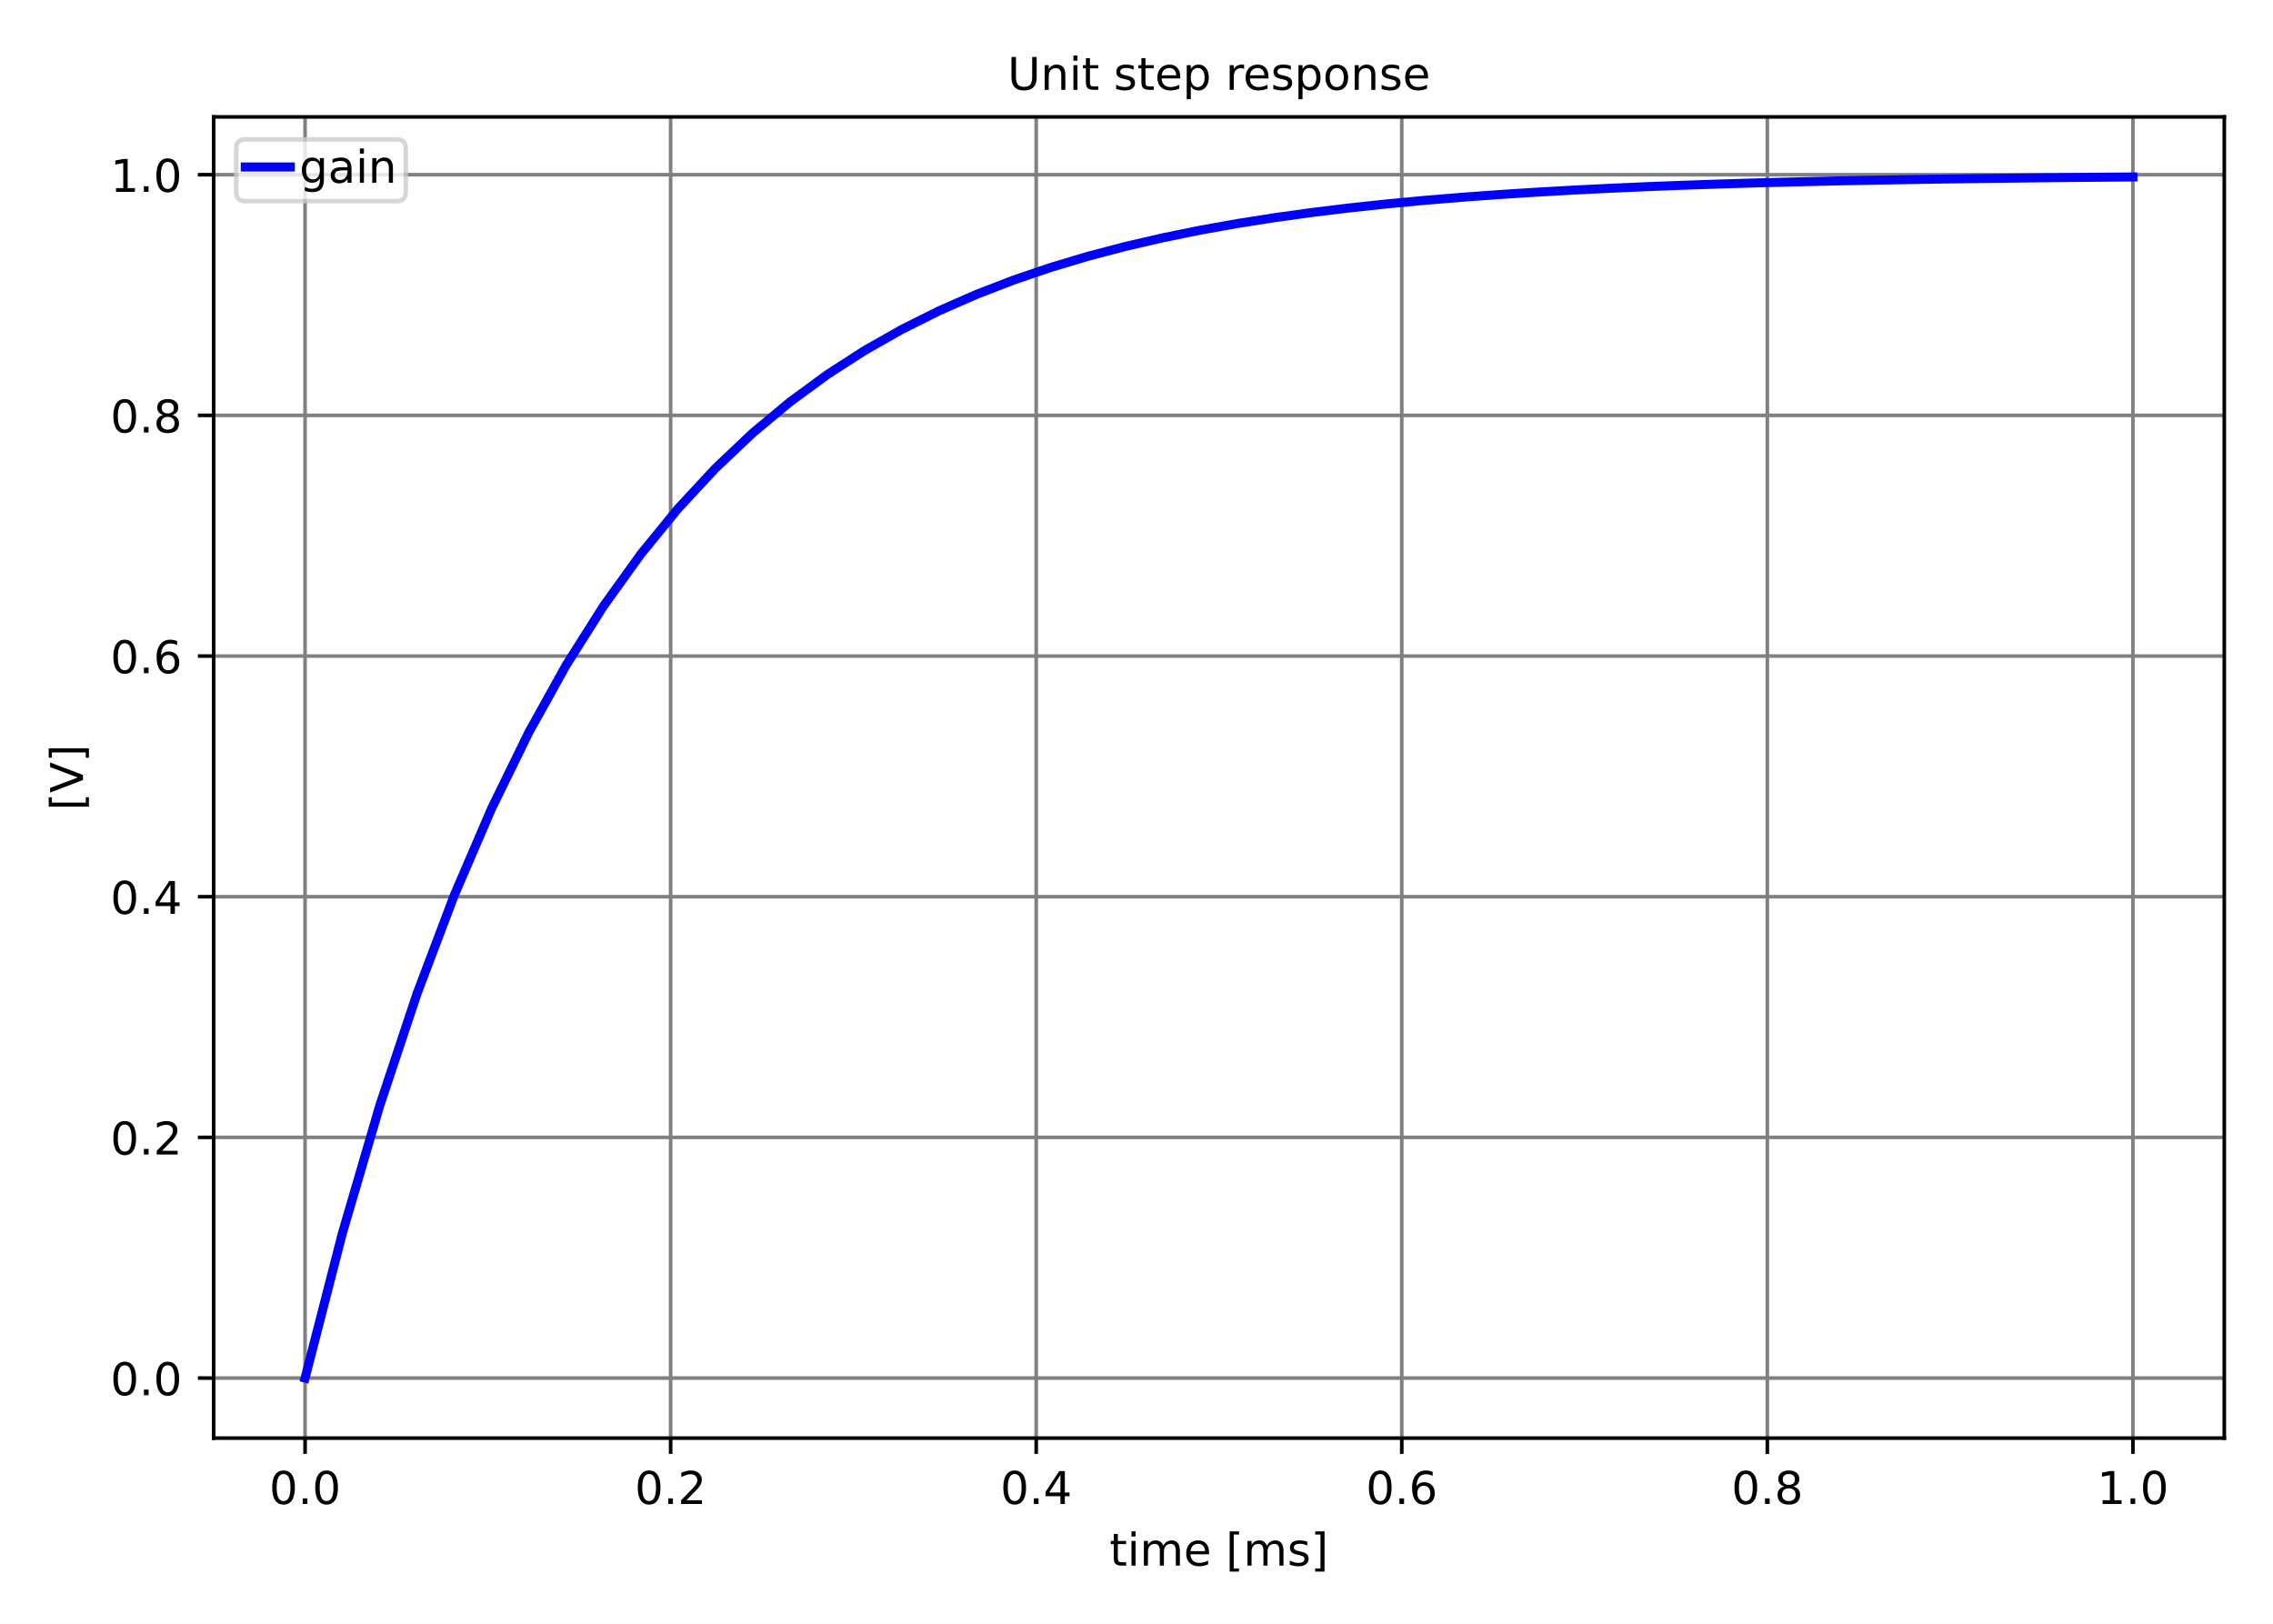
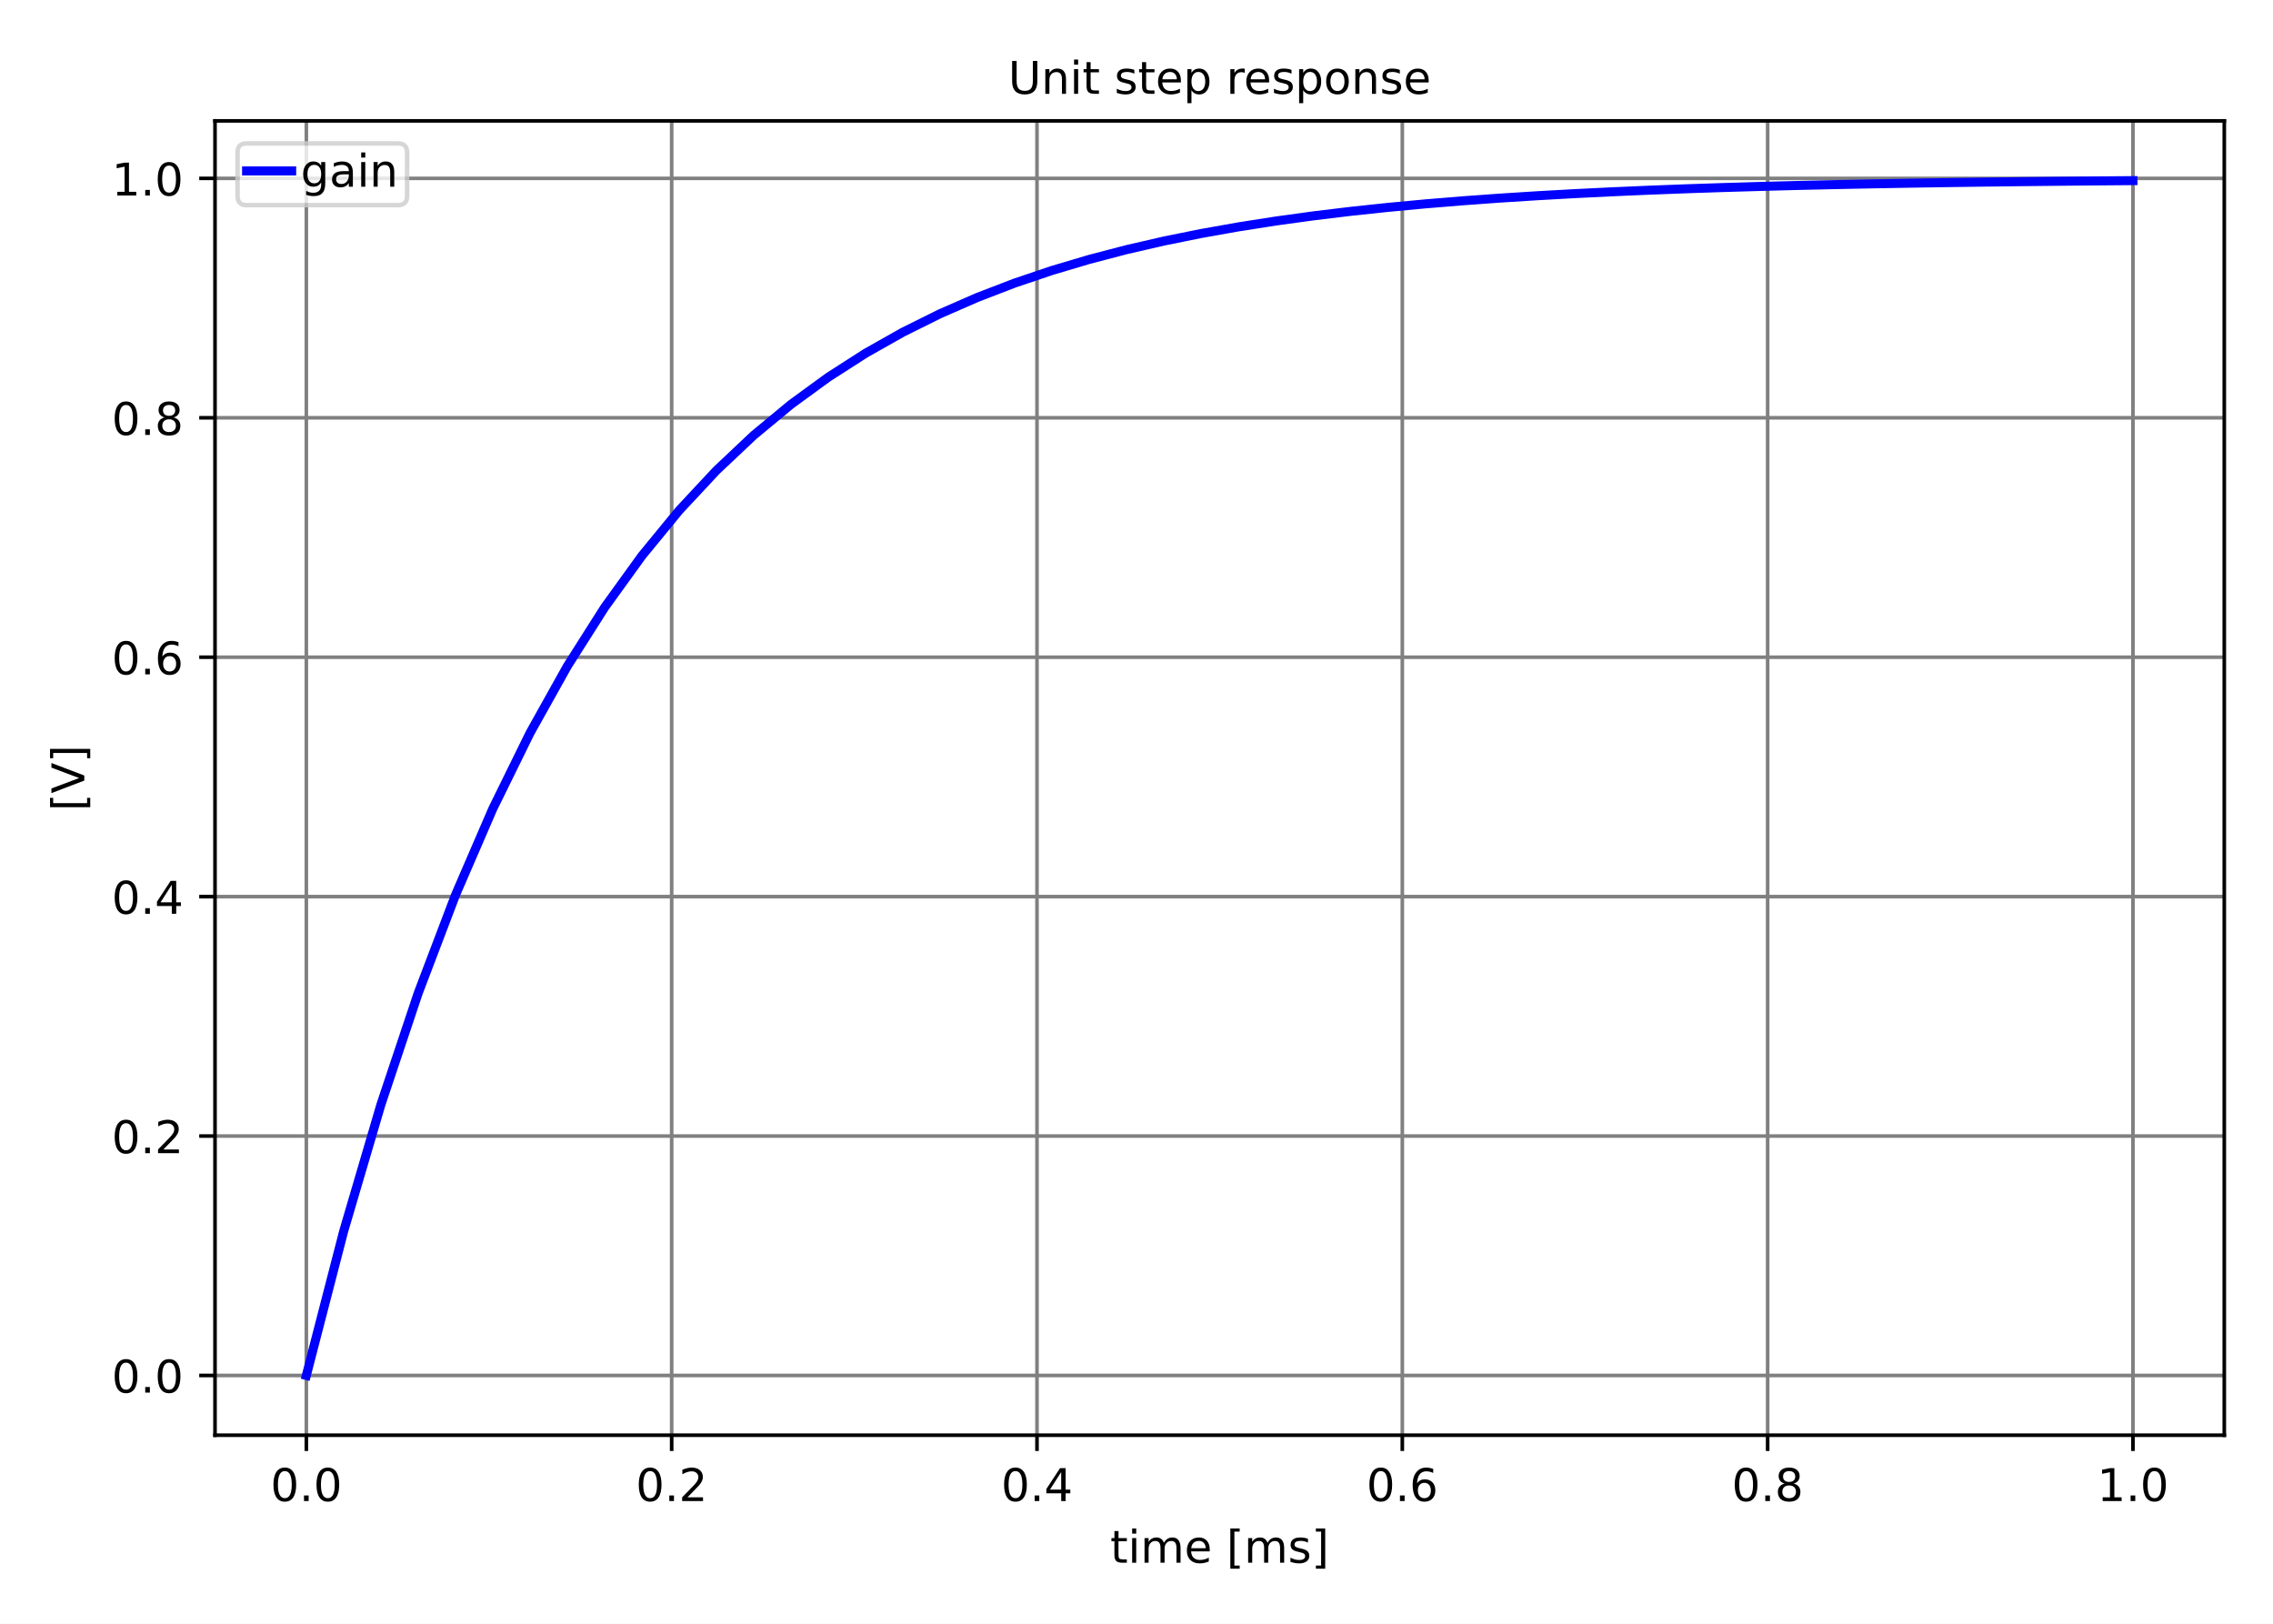
<svg xmlns="http://www.w3.org/2000/svg" xmlns:xlink="http://www.w3.org/1999/xlink" width="504pt" height="360pt" viewBox="0 0 504 360" version="1.1">
  <defs>
    <style type="text/css">*{stroke-linejoin: round; stroke-linecap: butt}</style>
  </defs>
  <g id="figure_1">
    <g id="patch_1">
      <path d="M 0 360  L 504 360  L 504 0  L 0 0  z " style="fill: #ffffff" />
    </g>
    <g id="axes_1">
      <g id="patch_2">
-         <path d="M 47.381 318.844  L 493.2 318.844  L 493.2 25.918  L 47.381 25.918  z " style="fill: #ffffff" />
+         <path d="M 47.675 318.2  L 493.2 318.2  L 493.2 26.8  L 47.675 26.8  z " style="fill: #ffffff" />
      </g>
      <g id="matplotlib.axis_1">
        <g id="xtick_1">
          <g id="line2d_1">
-             <path d="M 67.646 318.844  L 67.646 25.918  " clip-path="url(#p7b082acc2b)" style="fill: none; stroke: #808080; stroke-width: 0.8; stroke-linecap: square" />
+             <path d="M 67.926 318.2  L 67.926 26.8  " clip-path="url(#p0cc7e6428f)" style="fill: none; stroke: #808080; stroke-width: 0.8; stroke-linecap: square" />
          </g>
          <g id="line2d_2">
            <defs>
-               <path id="m71d176e609" d="M 0 0  L 0 3.5  " style="stroke: #000000; stroke-width: 0.8" />
-             </defs>
-             <g>
-               <use xlink:href="#m71d176e609" x="67.646" y="318.844" style="stroke: #000000; stroke-width: 0.8" />
+               <path id="m52c0697091" d="M 0 0  L 0 3.5  " style="stroke: #000000; stroke-width: 0.8" />
+             </defs>
+             <g>
+               <use xlink:href="#m52c0697091" x="67.926" y="318.2" style="stroke: #000000; stroke-width: 0.8" />
            </g>
          </g>
          <g id="text_1">
-             <g transform="translate(59.69418 333.4422) scale(0.1 -0.1)">
+             <g transform="translate(59.97457 332.7984) scale(0.1 -0.1)">
              <defs>
                <path id="DejaVuSans-30" d="M 2034 4250  Q 1547 4250 1301 3770  Q 1056 3291 1056 2328  Q 1056 1369 1301 889  Q 1547 409 2034 409  Q 2525 409 2770 889  Q 3016 1369 3016 2328  Q 3016 3291 2770 3770  Q 2525 4250 2034 4250  z M 2034 4750  Q 2819 4750 3233 4129  Q 3647 3509 3647 2328  Q 3647 1150 3233 529  Q 2819 -91 2034 -91  Q 1250 -91 836 529  Q 422 1150 422 2328  Q 422 3509 836 4129  Q 1250 4750 2034 4750  z " transform="scale(0.015625)" />
                <path id="DejaVuSans-2e" d="M 684 794  L 1344 794  L 1344 0  L 684 0  L 684 794  z " transform="scale(0.015625)" />
              </defs>
              <use xlink:href="#DejaVuSans-30" />
              <use xlink:href="#DejaVuSans-2e" x="63.623" />
              <use xlink:href="#DejaVuSans-30" x="95.41" />
            </g>
          </g>
        </g>
        <g id="xtick_2">
          <g id="line2d_3">
-             <path d="M 148.704 318.844  L 148.704 25.918  " clip-path="url(#p7b082acc2b)" style="fill: none; stroke: #808080; stroke-width: 0.8; stroke-linecap: square" />
+             <path d="M 148.931 318.2  L 148.931 26.8  " clip-path="url(#p0cc7e6428f)" style="fill: none; stroke: #808080; stroke-width: 0.8; stroke-linecap: square" />
          </g>
          <g id="line2d_4">
            <g>
-               <use xlink:href="#m71d176e609" x="148.704" y="318.844" style="stroke: #000000; stroke-width: 0.8" />
+               <use xlink:href="#m52c0697091" x="148.931" y="318.2" style="stroke: #000000; stroke-width: 0.8" />
            </g>
          </g>
          <g id="text_2">
-             <g transform="translate(140.7521 333.4422) scale(0.1 -0.1)">
+             <g transform="translate(140.9791 332.7984) scale(0.1 -0.1)">
              <defs>
                <path id="DejaVuSans-32" d="M 1228 531  L 3431 531  L 3431 0  L 469 0  L 469 531  Q 828 903 1448 1529  Q 2069 2156 2228 2338  Q 2531 2678 2651 2914  Q 2772 3150 2772 3378  Q 2772 3750 2511 3984  Q 2250 4219 1831 4219  Q 1534 4219 1204 4116  Q 875 4013 500 3803  L 500 4441  Q 881 4594 1212 4672  Q 1544 4750 1819 4750  Q 2544 4750 2975 4387  Q 3406 4025 3406 3419  Q 3406 3131 3298 2873  Q 3191 2616 2906 2266  Q 2828 2175 2409 1742  Q 1991 1309 1228 531  z " transform="scale(0.015625)" />
              </defs>
              <use xlink:href="#DejaVuSans-30" />
              <use xlink:href="#DejaVuSans-2e" x="63.623" />
              <use xlink:href="#DejaVuSans-32" x="95.41" />
            </g>
          </g>
        </g>
        <g id="xtick_3">
          <g id="line2d_5">
-             <path d="M 229.762 318.844  L 229.762 25.918  " clip-path="url(#p7b082acc2b)" style="fill: none; stroke: #808080; stroke-width: 0.8; stroke-linecap: square" />
+             <path d="M 229.935 318.2  L 229.935 26.8  " clip-path="url(#p0cc7e6428f)" style="fill: none; stroke: #808080; stroke-width: 0.8; stroke-linecap: square" />
          </g>
          <g id="line2d_6">
            <g>
-               <use xlink:href="#m71d176e609" x="229.762" y="318.844" style="stroke: #000000; stroke-width: 0.8" />
+               <use xlink:href="#m52c0697091" x="229.935" y="318.2" style="stroke: #000000; stroke-width: 0.8" />
            </g>
          </g>
          <g id="text_3">
-             <g transform="translate(221.8101 333.4422) scale(0.1 -0.1)">
+             <g transform="translate(221.9837 332.7984) scale(0.1 -0.1)">
              <defs>
                <path id="DejaVuSans-34" d="M 2419 4116  L 825 1625  L 2419 1625  L 2419 4116  z M 2253 4666  L 3047 4666  L 3047 1625  L 3713 1625  L 3713 1100  L 3047 1100  L 3047 0  L 2419 0  L 2419 1100  L 313 1100  L 313 1709  L 2253 4666  z " transform="scale(0.015625)" />
              </defs>
              <use xlink:href="#DejaVuSans-30" />
              <use xlink:href="#DejaVuSans-2e" x="63.623" />
              <use xlink:href="#DejaVuSans-34" x="95.41" />
            </g>
          </g>
        </g>
        <g id="xtick_4">
          <g id="line2d_7">
-             <path d="M 310.82 318.844  L 310.82 25.918  " clip-path="url(#p7b082acc2b)" style="fill: none; stroke: #808080; stroke-width: 0.8; stroke-linecap: square" />
+             <path d="M 310.94 318.2  L 310.94 26.8  " clip-path="url(#p0cc7e6428f)" style="fill: none; stroke: #808080; stroke-width: 0.8; stroke-linecap: square" />
          </g>
          <g id="line2d_8">
            <g>
-               <use xlink:href="#m71d176e609" x="310.82" y="318.844" style="stroke: #000000; stroke-width: 0.8" />
+               <use xlink:href="#m52c0697091" x="310.94" y="318.2" style="stroke: #000000; stroke-width: 0.8" />
            </g>
          </g>
          <g id="text_4">
-             <g transform="translate(302.868 333.4422) scale(0.1 -0.1)">
+             <g transform="translate(302.9882 332.7984) scale(0.1 -0.1)">
              <defs>
                <path id="DejaVuSans-36" d="M 2113 2584  Q 1688 2584 1439 2293  Q 1191 2003 1191 1497  Q 1191 994 1439 701  Q 1688 409 2113 409  Q 2538 409 2786 701  Q 3034 994 3034 1497  Q 3034 2003 2786 2293  Q 2538 2584 2113 2584  z M 3366 4563  L 3366 3988  Q 3128 4100 2886 4159  Q 2644 4219 2406 4219  Q 1781 4219 1451 3797  Q 1122 3375 1075 2522  Q 1259 2794 1537 2939  Q 1816 3084 2150 3084  Q 2853 3084 3261 2657  Q 3669 2231 3669 1497  Q 3669 778 3244 343  Q 2819 -91 2113 -91  Q 1303 -91 875 529  Q 447 1150 447 2328  Q 447 3434 972 4092  Q 1497 4750 2381 4750  Q 2619 4750 2861 4703  Q 3103 4656 3366 4563  z " transform="scale(0.015625)" />
              </defs>
              <use xlink:href="#DejaVuSans-30" />
              <use xlink:href="#DejaVuSans-2e" x="63.623" />
              <use xlink:href="#DejaVuSans-36" x="95.41" />
            </g>
          </g>
        </g>
        <g id="xtick_5">
          <g id="line2d_9">
-             <path d="M 391.878 318.844  L 391.878 25.918  " clip-path="url(#p7b082acc2b)" style="fill: none; stroke: #808080; stroke-width: 0.8; stroke-linecap: square" />
+             <path d="M 391.944 318.2  L 391.944 26.8  " clip-path="url(#p0cc7e6428f)" style="fill: none; stroke: #808080; stroke-width: 0.8; stroke-linecap: square" />
          </g>
          <g id="line2d_10">
            <g>
-               <use xlink:href="#m71d176e609" x="391.878" y="318.844" style="stroke: #000000; stroke-width: 0.8" />
+               <use xlink:href="#m52c0697091" x="391.944" y="318.2" style="stroke: #000000; stroke-width: 0.8" />
            </g>
          </g>
          <g id="text_5">
-             <g transform="translate(383.926 333.4422) scale(0.1 -0.1)">
+             <g transform="translate(383.9928 332.7984) scale(0.1 -0.1)">
              <defs>
                <path id="DejaVuSans-38" d="M 2034 2216  Q 1584 2216 1326 1975  Q 1069 1734 1069 1313  Q 1069 891 1326 650  Q 1584 409 2034 409  Q 2484 409 2743 651  Q 3003 894 3003 1313  Q 3003 1734 2745 1975  Q 2488 2216 2034 2216  z M 1403 2484  Q 997 2584 770 2862  Q 544 3141 544 3541  Q 544 4100 942 4425  Q 1341 4750 2034 4750  Q 2731 4750 3128 4425  Q 3525 4100 3525 3541  Q 3525 3141 3298 2862  Q 3072 2584 2669 2484  Q 3125 2378 3379 2068  Q 3634 1759 3634 1313  Q 3634 634 3220 271  Q 2806 -91 2034 -91  Q 1263 -91 848 271  Q 434 634 434 1313  Q 434 1759 690 2068  Q 947 2378 1403 2484  z M 1172 3481  Q 1172 3119 1398 2916  Q 1625 2713 2034 2713  Q 2441 2713 2670 2916  Q 2900 3119 2900 3481  Q 2900 3844 2670 4047  Q 2441 4250 2034 4250  Q 1625 4250 1398 4047  Q 1172 3844 1172 3481  z " transform="scale(0.015625)" />
              </defs>
              <use xlink:href="#DejaVuSans-30" />
              <use xlink:href="#DejaVuSans-2e" x="63.623" />
              <use xlink:href="#DejaVuSans-38" x="95.41" />
            </g>
          </g>
        </g>
        <g id="xtick_6">
          <g id="line2d_11">
-             <path d="M 472.936 318.844  L 472.936 25.918  " clip-path="url(#p7b082acc2b)" style="fill: none; stroke: #808080; stroke-width: 0.8; stroke-linecap: square" />
+             <path d="M 472.949 318.2  L 472.949 26.8  " clip-path="url(#p0cc7e6428f)" style="fill: none; stroke: #808080; stroke-width: 0.8; stroke-linecap: square" />
          </g>
          <g id="line2d_12">
            <g>
-               <use xlink:href="#m71d176e609" x="472.936" y="318.844" style="stroke: #000000; stroke-width: 0.8" />
+               <use xlink:href="#m52c0697091" x="472.949" y="318.2" style="stroke: #000000; stroke-width: 0.8" />
            </g>
          </g>
          <g id="text_6">
-             <g transform="translate(464.9839 333.4422) scale(0.1 -0.1)">
+             <g transform="translate(464.9973 332.7984) scale(0.1 -0.1)">
              <defs>
                <path id="DejaVuSans-31" d="M 794 531  L 1825 531  L 1825 4091  L 703 3866  L 703 4441  L 1819 4666  L 2450 4666  L 2450 531  L 3481 531  L 3481 0  L 794 0  L 794 531  z " transform="scale(0.015625)" />
              </defs>
              <use xlink:href="#DejaVuSans-31" />
              <use xlink:href="#DejaVuSans-2e" x="63.623" />
              <use xlink:href="#DejaVuSans-30" x="95.41" />
            </g>
          </g>
        </g>
        <g id="text_7">
-           <g transform="translate(246.0289 347.1203) scale(0.1 -0.1)">
+           <g transform="translate(246.1758 346.4766) scale(0.1 -0.1)">
            <defs>
              <path id="DejaVuSans-74" d="M 1172 4494  L 1172 3500  L 2356 3500  L 2356 3053  L 1172 3053  L 1172 1153  Q 1172 725 1289 603  Q 1406 481 1766 481  L 2356 481  L 2356 0  L 1766 0  Q 1100 0 847 248  Q 594 497 594 1153  L 594 3053  L 172 3053  L 172 3500  L 594 3500  L 594 4494  L 1172 4494  z " transform="scale(0.015625)" />
              <path id="DejaVuSans-69" d="M 603 3500  L 1178 3500  L 1178 0  L 603 0  L 603 3500  z M 603 4863  L 1178 4863  L 1178 4134  L 603 4134  L 603 4863  z " transform="scale(0.015625)" />
              <path id="DejaVuSans-6d" d="M 3328 2828  Q 3544 3216 3844 3400  Q 4144 3584 4550 3584  Q 5097 3584 5394 3201  Q 5691 2819 5691 2113  L 5691 0  L 5113 0  L 5113 2094  Q 5113 2597 4934 2840  Q 4756 3084 4391 3084  Q 3944 3084 3684 2787  Q 3425 2491 3425 1978  L 3425 0  L 2847 0  L 2847 2094  Q 2847 2600 2669 2842  Q 2491 3084 2119 3084  Q 1678 3084 1418 2786  Q 1159 2488 1159 1978  L 1159 0  L 581 0  L 581 3500  L 1159 3500  L 1159 2956  Q 1356 3278 1631 3431  Q 1906 3584 2284 3584  Q 2666 3584 2933 3390  Q 3200 3197 3328 2828  z " transform="scale(0.015625)" />
              <path id="DejaVuSans-65" d="M 3597 1894  L 3597 1613  L 953 1613  Q 991 1019 1311 708  Q 1631 397 2203 397  Q 2534 397 2845 478  Q 3156 559 3463 722  L 3463 178  Q 3153 47 2828 -22  Q 2503 -91 2169 -91  Q 1331 -91 842 396  Q 353 884 353 1716  Q 353 2575 817 3079  Q 1281 3584 2069 3584  Q 2775 3584 3186 3129  Q 3597 2675 3597 1894  z M 3022 2063  Q 3016 2534 2758 2815  Q 2500 3097 2075 3097  Q 1594 3097 1305 2825  Q 1016 2553 972 2059  L 3022 2063  z " transform="scale(0.015625)" />
              <path id="DejaVuSans-20" transform="scale(0.015625)" />
              <path id="DejaVuSans-5b" d="M 550 4863  L 1875 4863  L 1875 4416  L 1125 4416  L 1125 -397  L 1875 -397  L 1875 -844  L 550 -844  L 550 4863  z " transform="scale(0.015625)" />
              <path id="DejaVuSans-73" d="M 2834 3397  L 2834 2853  Q 2591 2978 2328 3040  Q 2066 3103 1784 3103  Q 1356 3103 1142 2972  Q 928 2841 928 2578  Q 928 2378 1081 2264  Q 1234 2150 1697 2047  L 1894 2003  Q 2506 1872 2764 1633  Q 3022 1394 3022 966  Q 3022 478 2636 193  Q 2250 -91 1575 -91  Q 1294 -91 989 -36  Q 684 19 347 128  L 347 722  Q 666 556 975 473  Q 1284 391 1588 391  Q 1994 391 2212 530  Q 2431 669 2431 922  Q 2431 1156 2273 1281  Q 2116 1406 1581 1522  L 1381 1569  Q 847 1681 609 1914  Q 372 2147 372 2553  Q 372 3047 722 3315  Q 1072 3584 1716 3584  Q 2034 3584 2315 3537  Q 2597 3491 2834 3397  z " transform="scale(0.015625)" />
              <path id="DejaVuSans-5d" d="M 1947 4863  L 1947 -844  L 622 -844  L 622 -397  L 1369 -397  L 1369 4416  L 622 4416  L 622 4863  L 1947 4863  z " transform="scale(0.015625)" />
            </defs>
            <use xlink:href="#DejaVuSans-74" />
            <use xlink:href="#DejaVuSans-69" x="39.209" />
            <use xlink:href="#DejaVuSans-6d" x="66.992" />
            <use xlink:href="#DejaVuSans-65" x="164.404" />
            <use xlink:href="#DejaVuSans-20" x="225.928" />
            <use xlink:href="#DejaVuSans-5b" x="257.715" />
            <use xlink:href="#DejaVuSans-6d" x="296.729" />
            <use xlink:href="#DejaVuSans-73" x="394.141" />
            <use xlink:href="#DejaVuSans-5d" x="446.24" />
          </g>
        </g>
      </g>
      <g id="matplotlib.axis_2">
        <g id="ytick_1">
          <g id="line2d_13">
-             <path d="M 47.381 305.529  L 493.2 305.529  " clip-path="url(#p7b082acc2b)" style="fill: none; stroke: #808080; stroke-width: 0.8; stroke-linecap: square" />
+             <path d="M 47.675 304.955  L 493.2 304.955  " clip-path="url(#p0cc7e6428f)" style="fill: none; stroke: #808080; stroke-width: 0.8; stroke-linecap: square" />
          </g>
          <g id="line2d_14">
            <defs>
-               <path id="m889d0519eb" d="M 0 0  L -3.5 0  " style="stroke: #000000; stroke-width: 0.8" />
-             </defs>
-             <g>
-               <use xlink:href="#m889d0519eb" x="47.381" y="305.529" style="stroke: #000000; stroke-width: 0.8" />
+               <path id="mc963cbd527" d="M 0 0  L -3.5 0  " style="stroke: #000000; stroke-width: 0.8" />
+             </defs>
+             <g>
+               <use xlink:href="#mc963cbd527" x="47.675" y="304.955" style="stroke: #000000; stroke-width: 0.8" />
            </g>
          </g>
          <g id="text_8">
-             <g transform="translate(24.47812 309.3282) scale(0.1 -0.1)">
+             <g transform="translate(24.77188 308.7538) scale(0.1 -0.1)">
              <use xlink:href="#DejaVuSans-30" />
              <use xlink:href="#DejaVuSans-2e" x="63.623" />
              <use xlink:href="#DejaVuSans-30" x="95.41" />
            </g>
          </g>
        </g>
        <g id="ytick_2">
          <g id="line2d_15">
-             <path d="M 47.381 252.17  L 493.2 252.17  " clip-path="url(#p7b082acc2b)" style="fill: none; stroke: #808080; stroke-width: 0.8; stroke-linecap: square" />
+             <path d="M 47.675 251.874  L 493.2 251.874  " clip-path="url(#p0cc7e6428f)" style="fill: none; stroke: #808080; stroke-width: 0.8; stroke-linecap: square" />
          </g>
          <g id="line2d_16">
            <g>
-               <use xlink:href="#m889d0519eb" x="47.381" y="252.17" style="stroke: #000000; stroke-width: 0.8" />
+               <use xlink:href="#mc963cbd527" x="47.675" y="251.874" style="stroke: #000000; stroke-width: 0.8" />
            </g>
          </g>
          <g id="text_9">
-             <g transform="translate(24.47812 255.9693) scale(0.1 -0.1)">
+             <g transform="translate(24.77188 255.6728) scale(0.1 -0.1)">
              <use xlink:href="#DejaVuSans-30" />
              <use xlink:href="#DejaVuSans-2e" x="63.623" />
              <use xlink:href="#DejaVuSans-32" x="95.41" />
            </g>
          </g>
        </g>
        <g id="ytick_3">
          <g id="line2d_17">
-             <path d="M 47.381 198.811  L 493.2 198.811  " clip-path="url(#p7b082acc2b)" style="fill: none; stroke: #808080; stroke-width: 0.8; stroke-linecap: square" />
+             <path d="M 47.675 198.793  L 493.2 198.793  " clip-path="url(#p0cc7e6428f)" style="fill: none; stroke: #808080; stroke-width: 0.8; stroke-linecap: square" />
          </g>
          <g id="line2d_18">
            <g>
-               <use xlink:href="#m889d0519eb" x="47.381" y="198.811" style="stroke: #000000; stroke-width: 0.8" />
+               <use xlink:href="#mc963cbd527" x="47.675" y="198.793" style="stroke: #000000; stroke-width: 0.8" />
            </g>
          </g>
          <g id="text_10">
-             <g transform="translate(24.47812 202.6105) scale(0.1 -0.1)">
+             <g transform="translate(24.77188 202.5919) scale(0.1 -0.1)">
              <use xlink:href="#DejaVuSans-30" />
              <use xlink:href="#DejaVuSans-2e" x="63.623" />
              <use xlink:href="#DejaVuSans-34" x="95.41" />
            </g>
          </g>
        </g>
        <g id="ytick_4">
          <g id="line2d_19">
-             <path d="M 47.381 145.452  L 493.2 145.452  " clip-path="url(#p7b082acc2b)" style="fill: none; stroke: #808080; stroke-width: 0.8; stroke-linecap: square" />
+             <path d="M 47.675 145.712  L 493.2 145.712  " clip-path="url(#p0cc7e6428f)" style="fill: none; stroke: #808080; stroke-width: 0.8; stroke-linecap: square" />
          </g>
          <g id="line2d_20">
            <g>
-               <use xlink:href="#m889d0519eb" x="47.381" y="145.452" style="stroke: #000000; stroke-width: 0.8" />
+               <use xlink:href="#mc963cbd527" x="47.675" y="145.712" style="stroke: #000000; stroke-width: 0.8" />
            </g>
          </g>
          <g id="text_11">
-             <g transform="translate(24.47812 149.2516) scale(0.1 -0.1)">
+             <g transform="translate(24.77188 149.5109) scale(0.1 -0.1)">
              <use xlink:href="#DejaVuSans-30" />
              <use xlink:href="#DejaVuSans-2e" x="63.623" />
              <use xlink:href="#DejaVuSans-36" x="95.41" />
            </g>
          </g>
        </g>
        <g id="ytick_5">
          <g id="line2d_21">
-             <path d="M 47.381 92.094  L 493.2 92.094  " clip-path="url(#p7b082acc2b)" style="fill: none; stroke: #808080; stroke-width: 0.8; stroke-linecap: square" />
+             <path d="M 47.675 92.631  L 493.2 92.631  " clip-path="url(#p0cc7e6428f)" style="fill: none; stroke: #808080; stroke-width: 0.8; stroke-linecap: square" />
          </g>
          <g id="line2d_22">
            <g>
-               <use xlink:href="#m889d0519eb" x="47.381" y="92.094" style="stroke: #000000; stroke-width: 0.8" />
+               <use xlink:href="#mc963cbd527" x="47.675" y="92.631" style="stroke: #000000; stroke-width: 0.8" />
            </g>
          </g>
          <g id="text_12">
-             <g transform="translate(24.47812 95.89277) scale(0.1 -0.1)">
+             <g transform="translate(24.77188 96.42999) scale(0.1 -0.1)">
              <use xlink:href="#DejaVuSans-30" />
              <use xlink:href="#DejaVuSans-2e" x="63.623" />
              <use xlink:href="#DejaVuSans-38" x="95.41" />
            </g>
          </g>
        </g>
        <g id="ytick_6">
          <g id="line2d_23">
-             <path d="M 47.381 38.735  L 493.2 38.735  " clip-path="url(#p7b082acc2b)" style="fill: none; stroke: #808080; stroke-width: 0.8; stroke-linecap: square" />
+             <path d="M 47.675 39.55  L 493.2 39.55  " clip-path="url(#p0cc7e6428f)" style="fill: none; stroke: #808080; stroke-width: 0.8; stroke-linecap: square" />
          </g>
          <g id="line2d_24">
            <g>
-               <use xlink:href="#m889d0519eb" x="47.381" y="38.735" style="stroke: #000000; stroke-width: 0.8" />
+               <use xlink:href="#mc963cbd527" x="47.675" y="39.55" style="stroke: #000000; stroke-width: 0.8" />
            </g>
          </g>
          <g id="text_13">
-             <g transform="translate(24.47812 42.53392) scale(0.1 -0.1)">
+             <g transform="translate(24.77188 43.34904) scale(0.1 -0.1)">
              <use xlink:href="#DejaVuSans-31" />
              <use xlink:href="#DejaVuSans-2e" x="63.623" />
              <use xlink:href="#DejaVuSans-30" x="95.41" />
            </g>
          </g>
        </g>
        <g id="text_14">
-           <g transform="translate(18.39844 179.7028) rotate(-90) scale(0.1 -0.1)">
+           <g transform="translate(18.69219 179.8219) rotate(-90) scale(0.1 -0.1)">
            <defs>
              <path id="DejaVuSans-56" d="M 1831 0  L 50 4666  L 709 4666  L 2188 738  L 3669 4666  L 4325 4666  L 2547 0  L 1831 0  z " transform="scale(0.015625)" />
            </defs>
            <use xlink:href="#DejaVuSans-5b" />
            <use xlink:href="#DejaVuSans-56" x="39.014" />
            <use xlink:href="#DejaVuSans-5d" x="107.422" />
          </g>
        </g>
      </g>
      <g id="line2d_25">
-         <path d="M 67.646 305.529  L 75.917 273.421  L 84.188 245.177  L 92.459 220.332  L 100.731 198.477  L 109.002 179.253  L 117.273 162.342  L 125.544 147.466  L 133.815 134.38  L 142.087 122.87  L 150.358 112.744  L 158.629 103.837  L 166.9 96.003  L 175.172 89.11  L 183.443 83.048  L 191.714 77.715  L 199.985 73.024  L 208.256 68.897  L 216.528 65.267  L 224.799 62.074  L 233.07 59.265  L 241.341 56.794  L 249.613 54.621  L 257.884 52.709  L 266.155 51.027  L 274.426 49.548  L 282.697 48.247  L 290.969 47.102  L 299.24 46.095  L 307.511 45.209  L 315.782 44.43  L 324.054 43.745  L 332.325 43.142  L 340.596 42.611  L 348.867 42.145  L 357.138 41.734  L 365.41 41.373  L 373.681 41.056  L 381.952 40.776  L 390.223 40.531  L 398.495 40.315  L 406.766 40.124  L 415.037 39.957  L 423.308 39.81  L 431.579 39.681  L 439.851 39.567  L 448.122 39.467  L 456.393 39.379  L 464.664 39.301  L 472.936 39.233  " clip-path="url(#p7b082acc2b)" style="fill: none; stroke: #0000ff; stroke-width: 2; stroke-linecap: square" />
+         <path d="M 67.926 304.955  L 76.192 273.014  L 84.458 244.917  L 92.723 220.202  L 100.989 198.461  L 109.255 179.336  L 117.521 162.513  L 125.787 147.715  L 134.052 134.697  L 142.318 123.247  L 150.584 113.174  L 158.85 104.314  L 167.115 96.519  L 175.381 89.663  L 183.647 83.632  L 191.913 78.327  L 200.178 73.66  L 208.444 69.555  L 216.71 65.944  L 224.976 62.768  L 233.242 59.973  L 241.507 57.515  L 249.773 55.353  L 258.039 53.451  L 266.305 51.778  L 274.57 50.307  L 282.836 49.012  L 291.102 47.873  L 299.368 46.872  L 307.633 45.991  L 315.899 45.215  L 324.165 44.534  L 332.431 43.934  L 340.697 43.406  L 348.962 42.942  L 357.228 42.534  L 365.494 42.175  L 373.76 41.859  L 382.025 41.581  L 390.291 41.336  L 398.557 41.121  L 406.823 40.932  L 415.088 40.766  L 423.354 40.62  L 431.62 40.491  L 439.886 40.378  L 448.152 40.278  L 456.417 40.19  L 464.683 40.113  L 472.949 40.045  " clip-path="url(#p0cc7e6428f)" style="fill: none; stroke: #0000ff; stroke-width: 2; stroke-linecap: square" />
      </g>
      <g id="patch_3">
-         <path d="M 47.381 318.844  L 47.381 25.918  " style="fill: none; stroke: #000000; stroke-width: 0.8; stroke-linejoin: miter; stroke-linecap: square" />
+         <path d="M 47.675 318.2  L 47.675 26.8  " style="fill: none; stroke: #000000; stroke-width: 0.8; stroke-linejoin: miter; stroke-linecap: square" />
      </g>
      <g id="patch_4">
-         <path d="M 493.2 318.844  L 493.2 25.918  " style="fill: none; stroke: #000000; stroke-width: 0.8; stroke-linejoin: miter; stroke-linecap: square" />
+         <path d="M 493.2 318.2  L 493.2 26.8  " style="fill: none; stroke: #000000; stroke-width: 0.8; stroke-linejoin: miter; stroke-linecap: square" />
      </g>
      <g id="patch_5">
-         <path d="M 47.381 318.844  L 493.2 318.844  " style="fill: none; stroke: #000000; stroke-width: 0.8; stroke-linejoin: miter; stroke-linecap: square" />
+         <path d="M 47.675 318.2  L 493.2 318.2  " style="fill: none; stroke: #000000; stroke-width: 0.8; stroke-linejoin: miter; stroke-linecap: square" />
      </g>
      <g id="patch_6">
-         <path d="M 47.381 25.918  L 493.2 25.918  " style="fill: none; stroke: #000000; stroke-width: 0.8; stroke-linejoin: miter; stroke-linecap: square" />
+         <path d="M 47.675 26.8  L 493.2 26.8  " style="fill: none; stroke: #000000; stroke-width: 0.8; stroke-linejoin: miter; stroke-linecap: square" />
      </g>
      <g id="text_15">
-         <g transform="translate(223.4117 19.91812) scale(0.1 -0.1)">
+         <g transform="translate(223.5586 20.8) scale(0.1 -0.1)">
          <defs>
            <path id="DejaVuSans-55" d="M 556 4666  L 1191 4666  L 1191 1831  Q 1191 1081 1462 751  Q 1734 422 2344 422  Q 2950 422 3222 751  Q 3494 1081 3494 1831  L 3494 4666  L 4128 4666  L 4128 1753  Q 4128 841 3676 375  Q 3225 -91 2344 -91  Q 1459 -91 1007 375  Q 556 841 556 1753  L 556 4666  z " transform="scale(0.015625)" />
            <path id="DejaVuSans-6e" d="M 3513 2113  L 3513 0  L 2938 0  L 2938 2094  Q 2938 2591 2744 2837  Q 2550 3084 2163 3084  Q 1697 3084 1428 2787  Q 1159 2491 1159 1978  L 1159 0  L 581 0  L 581 3500  L 1159 3500  L 1159 2956  Q 1366 3272 1645 3428  Q 1925 3584 2291 3584  Q 2894 3584 3203 3211  Q 3513 2838 3513 2113  z " transform="scale(0.015625)" />
            <path id="DejaVuSans-70" d="M 1159 525  L 1159 -1331  L 581 -1331  L 581 3500  L 1159 3500  L 1159 2969  Q 1341 3281 1617 3432  Q 1894 3584 2278 3584  Q 2916 3584 3314 3078  Q 3713 2572 3713 1747  Q 3713 922 3314 415  Q 2916 -91 2278 -91  Q 1894 -91 1617 61  Q 1341 213 1159 525  z M 3116 1747  Q 3116 2381 2855 2742  Q 2594 3103 2138 3103  Q 1681 3103 1420 2742  Q 1159 2381 1159 1747  Q 1159 1113 1420 752  Q 1681 391 2138 391  Q 2594 391 2855 752  Q 3116 1113 3116 1747  z " transform="scale(0.015625)" />
            <path id="DejaVuSans-72" d="M 2631 2963  Q 2534 3019 2420 3045  Q 2306 3072 2169 3072  Q 1681 3072 1420 2755  Q 1159 2438 1159 1844  L 1159 0  L 581 0  L 581 3500  L 1159 3500  L 1159 2956  Q 1341 3275 1631 3429  Q 1922 3584 2338 3584  Q 2397 3584 2469 3576  Q 2541 3569 2628 3553  L 2631 2963  z " transform="scale(0.015625)" />
            <path id="DejaVuSans-6f" d="M 1959 3097  Q 1497 3097 1228 2736  Q 959 2375 959 1747  Q 959 1119 1226 758  Q 1494 397 1959 397  Q 2419 397 2687 759  Q 2956 1122 2956 1747  Q 2956 2369 2687 2733  Q 2419 3097 1959 3097  z M 1959 3584  Q 2709 3584 3137 3096  Q 3566 2609 3566 1747  Q 3566 888 3137 398  Q 2709 -91 1959 -91  Q 1206 -91 779 398  Q 353 888 353 1747  Q 353 2609 779 3096  Q 1206 3584 1959 3584  z " transform="scale(0.015625)" />
          </defs>
          <use xlink:href="#DejaVuSans-55" />
          <use xlink:href="#DejaVuSans-6e" x="73.193" />
          <use xlink:href="#DejaVuSans-69" x="136.572" />
          <use xlink:href="#DejaVuSans-74" x="164.355" />
          <use xlink:href="#DejaVuSans-20" x="203.564" />
          <use xlink:href="#DejaVuSans-73" x="235.352" />
          <use xlink:href="#DejaVuSans-74" x="287.451" />
          <use xlink:href="#DejaVuSans-65" x="326.66" />
          <use xlink:href="#DejaVuSans-70" x="388.184" />
          <use xlink:href="#DejaVuSans-20" x="451.66" />
          <use xlink:href="#DejaVuSans-72" x="483.447" />
          <use xlink:href="#DejaVuSans-65" x="522.311" />
          <use xlink:href="#DejaVuSans-73" x="583.834" />
          <use xlink:href="#DejaVuSans-70" x="635.934" />
          <use xlink:href="#DejaVuSans-6f" x="699.41" />
          <use xlink:href="#DejaVuSans-6e" x="760.592" />
          <use xlink:href="#DejaVuSans-73" x="823.971" />
          <use xlink:href="#DejaVuSans-65" x="876.07" />
        </g>
      </g>
      <g id="legend_1">
        <g id="patch_7">
-           <path d="M 54.381 44.596  L 87.973 44.596  Q 89.973 44.596 89.973 42.596  L 89.973 32.918  Q 89.973 30.918 87.973 30.918  L 54.381 30.918  Q 52.381 30.918 52.381 32.918  L 52.381 42.596  Q 52.381 44.596 54.381 44.596  z " style="fill: #ffffff; opacity: 0.8; stroke: #cccccc; stroke-linejoin: miter" />
+           <path d="M 54.675 45.478  L 88.267 45.478  Q 90.267 45.478 90.267 43.478  L 90.267 33.8  Q 90.267 31.8 88.267 31.8  L 54.675 31.8  Q 52.675 31.8 52.675 33.8  L 52.675 43.478  Q 52.675 45.478 54.675 45.478  z " style="fill: #ffffff; opacity: 0.8; stroke: #cccccc; stroke-linejoin: miter" />
        </g>
        <g id="line2d_26">
-           <path d="M 54.381 37.017  L 59.381 37.017  L 64.381 37.017  " style="fill: none; stroke: #0000ff; stroke-width: 2; stroke-linecap: square" />
+           <path d="M 54.675 37.898  L 59.675 37.898  L 64.675 37.898  " style="fill: none; stroke: #0000ff; stroke-width: 2; stroke-linecap: square" />
        </g>
        <g id="text_16">
-           <g transform="translate(66.38125 40.51656) scale(0.1 -0.1)">
+           <g transform="translate(66.675 41.39844) scale(0.1 -0.1)">
            <defs>
              <path id="DejaVuSans-67" d="M 2906 1791  Q 2906 2416 2648 2759  Q 2391 3103 1925 3103  Q 1463 3103 1205 2759  Q 947 2416 947 1791  Q 947 1169 1205 825  Q 1463 481 1925 481  Q 2391 481 2648 825  Q 2906 1169 2906 1791  z M 3481 434  Q 3481 -459 3084 -895  Q 2688 -1331 1869 -1331  Q 1566 -1331 1297 -1286  Q 1028 -1241 775 -1147  L 775 -588  Q 1028 -725 1275 -790  Q 1522 -856 1778 -856  Q 2344 -856 2625 -561  Q 2906 -266 2906 331  L 2906 616  Q 2728 306 2450 153  Q 2172 0 1784 0  Q 1141 0 747 490  Q 353 981 353 1791  Q 353 2603 747 3093  Q 1141 3584 1784 3584  Q 2172 3584 2450 3431  Q 2728 3278 2906 2969  L 2906 3500  L 3481 3500  L 3481 434  z " transform="scale(0.015625)" />
              <path id="DejaVuSans-61" d="M 2194 1759  Q 1497 1759 1228 1600  Q 959 1441 959 1056  Q 959 750 1161 570  Q 1363 391 1709 391  Q 2188 391 2477 730  Q 2766 1069 2766 1631  L 2766 1759  L 2194 1759  z M 3341 1997  L 3341 0  L 2766 0  L 2766 531  Q 2569 213 2275 61  Q 1981 -91 1556 -91  Q 1019 -91 701 211  Q 384 513 384 1019  Q 384 1609 779 1909  Q 1175 2209 1959 2209  L 2766 2209  L 2766 2266  Q 2766 2663 2505 2880  Q 2244 3097 1772 3097  Q 1472 3097 1187 3025  Q 903 2953 641 2809  L 641 3341  Q 956 3463 1253 3523  Q 1550 3584 1831 3584  Q 2591 3584 2966 3190  Q 3341 2797 3341 1997  z " transform="scale(0.015625)" />
            </defs>
            <use xlink:href="#DejaVuSans-67" />
            <use xlink:href="#DejaVuSans-61" x="63.477" />
            <use xlink:href="#DejaVuSans-69" x="124.756" />
            <use xlink:href="#DejaVuSans-6e" x="152.539" />
          </g>
        </g>
      </g>
    </g>
  </g>
  <defs>
-     <clipPath id="p7b082acc2b">
-       <rect x="47.381" y="25.918" width="445.819" height="292.926" />
+     <clipPath id="p0cc7e6428f">
+       <rect x="47.675" y="26.8" width="445.525" height="291.4" />
    </clipPath>
  </defs>
</svg>
